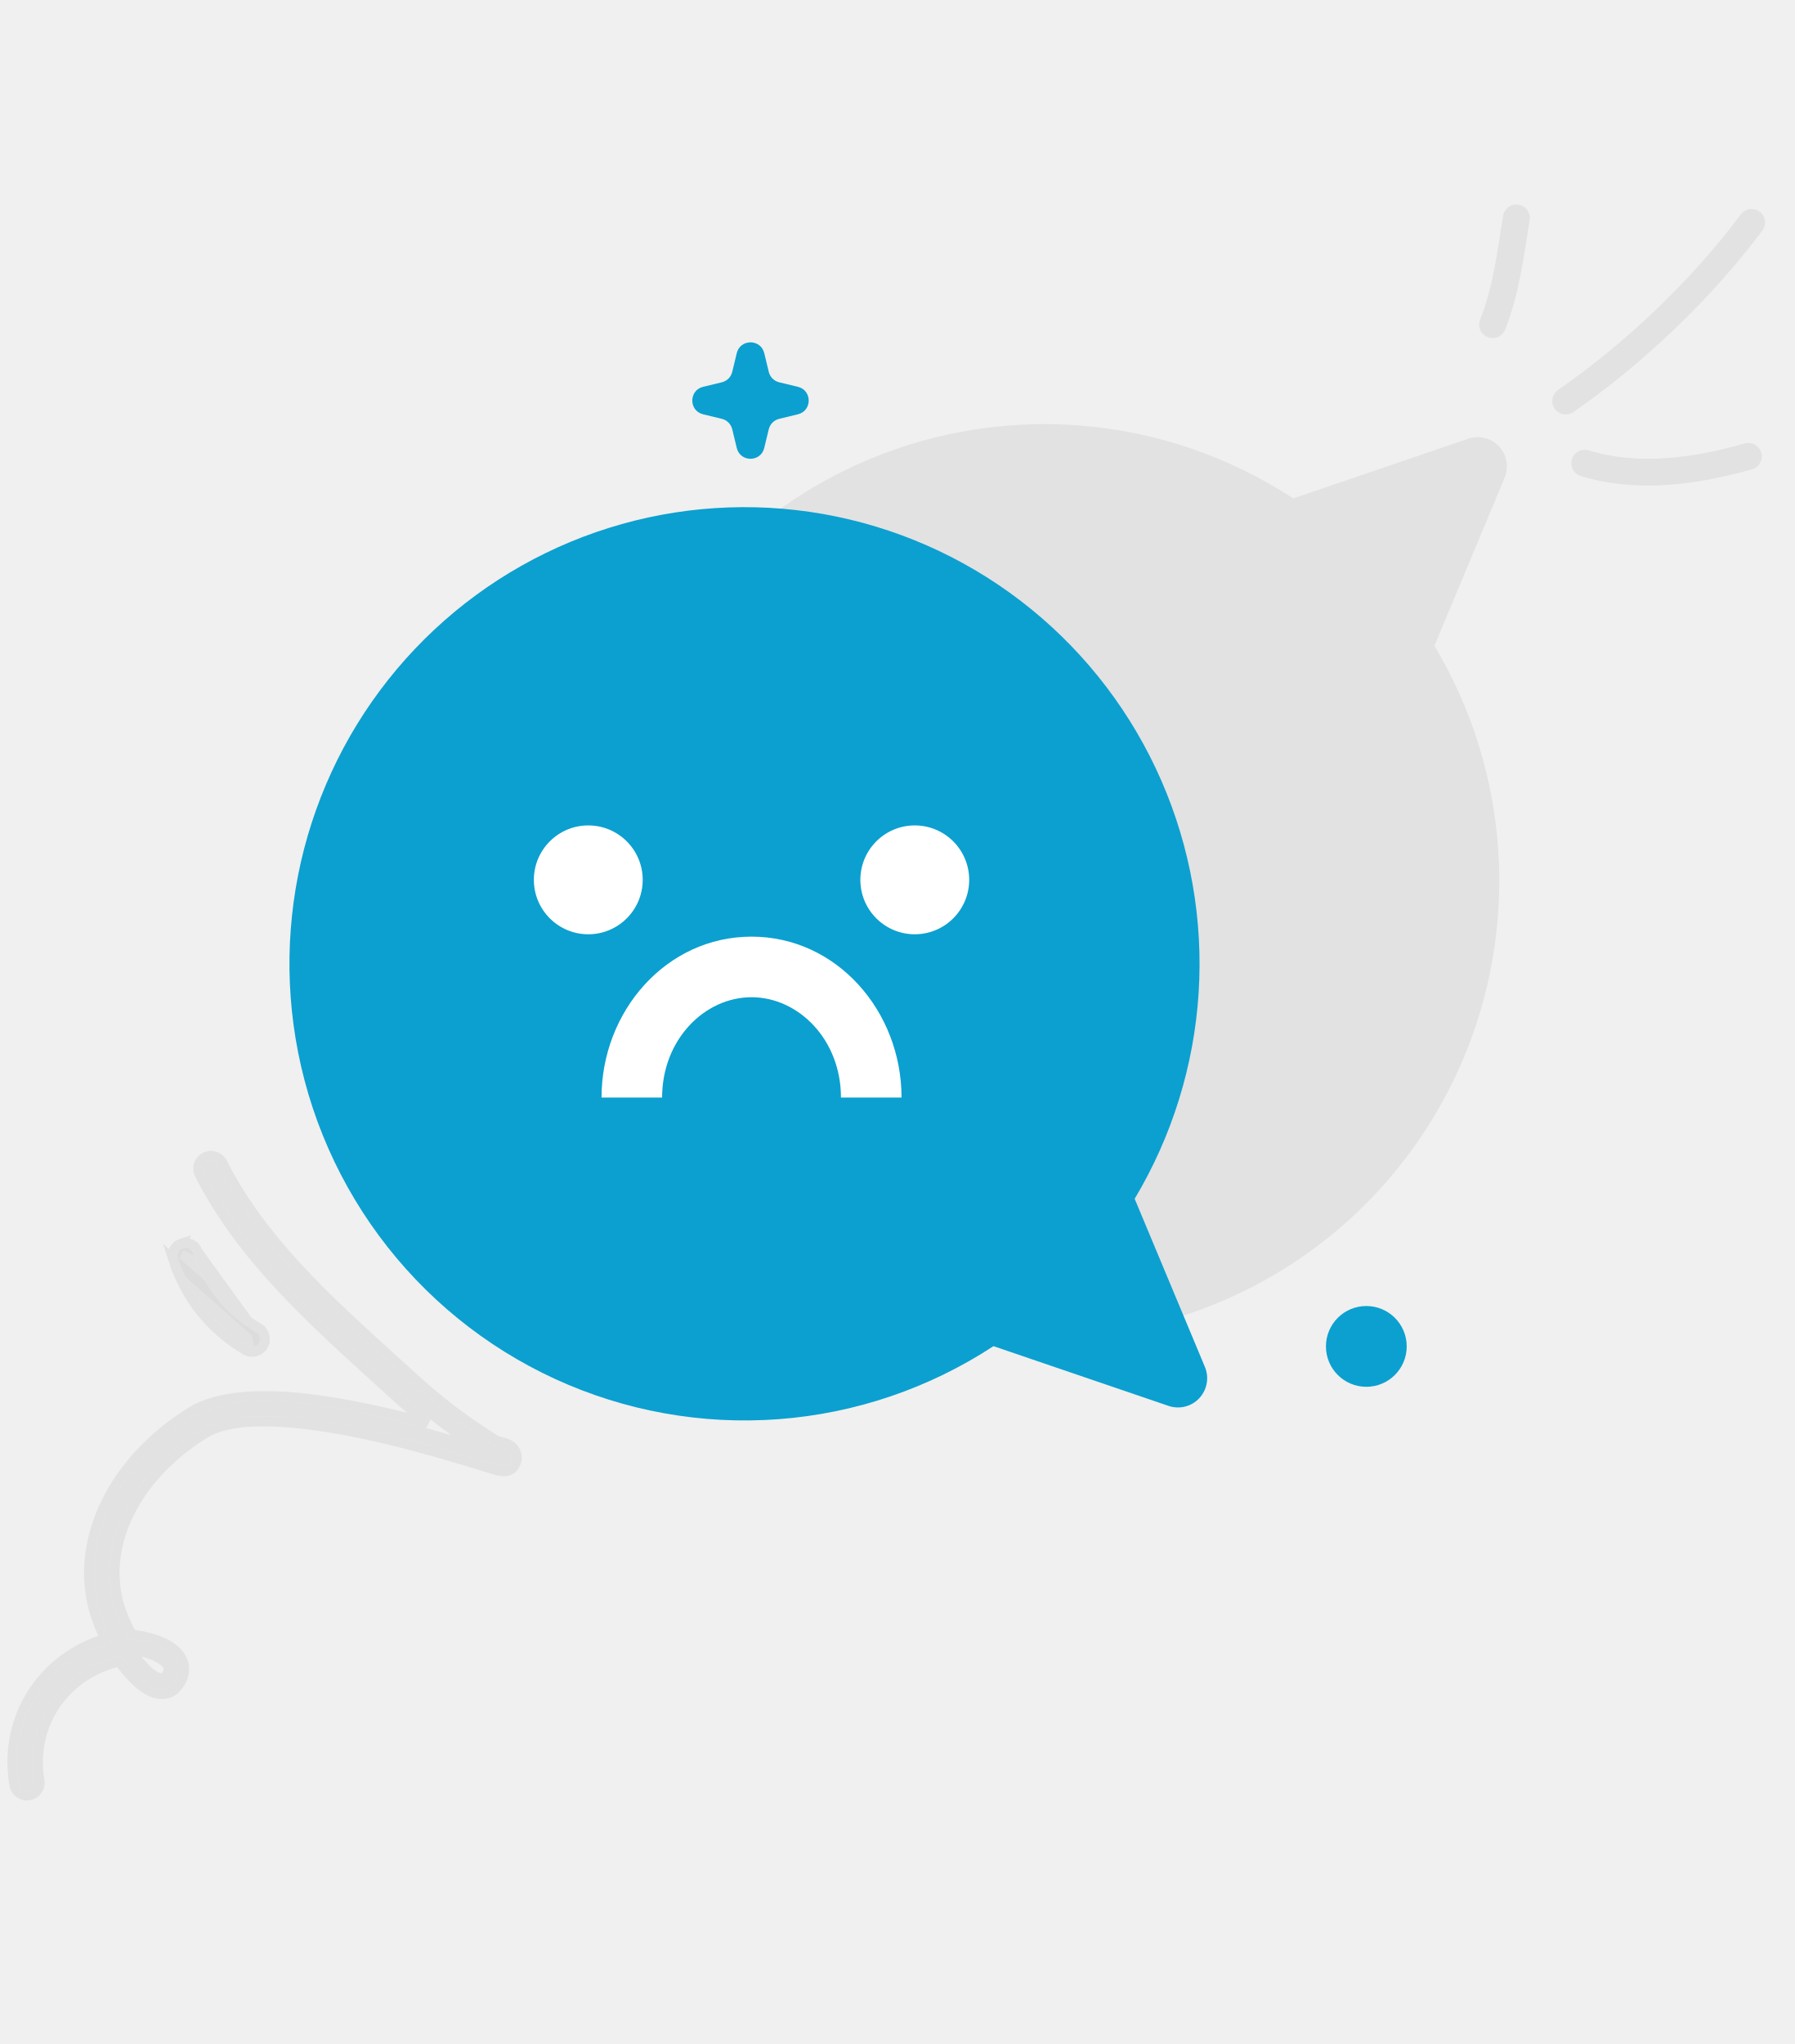
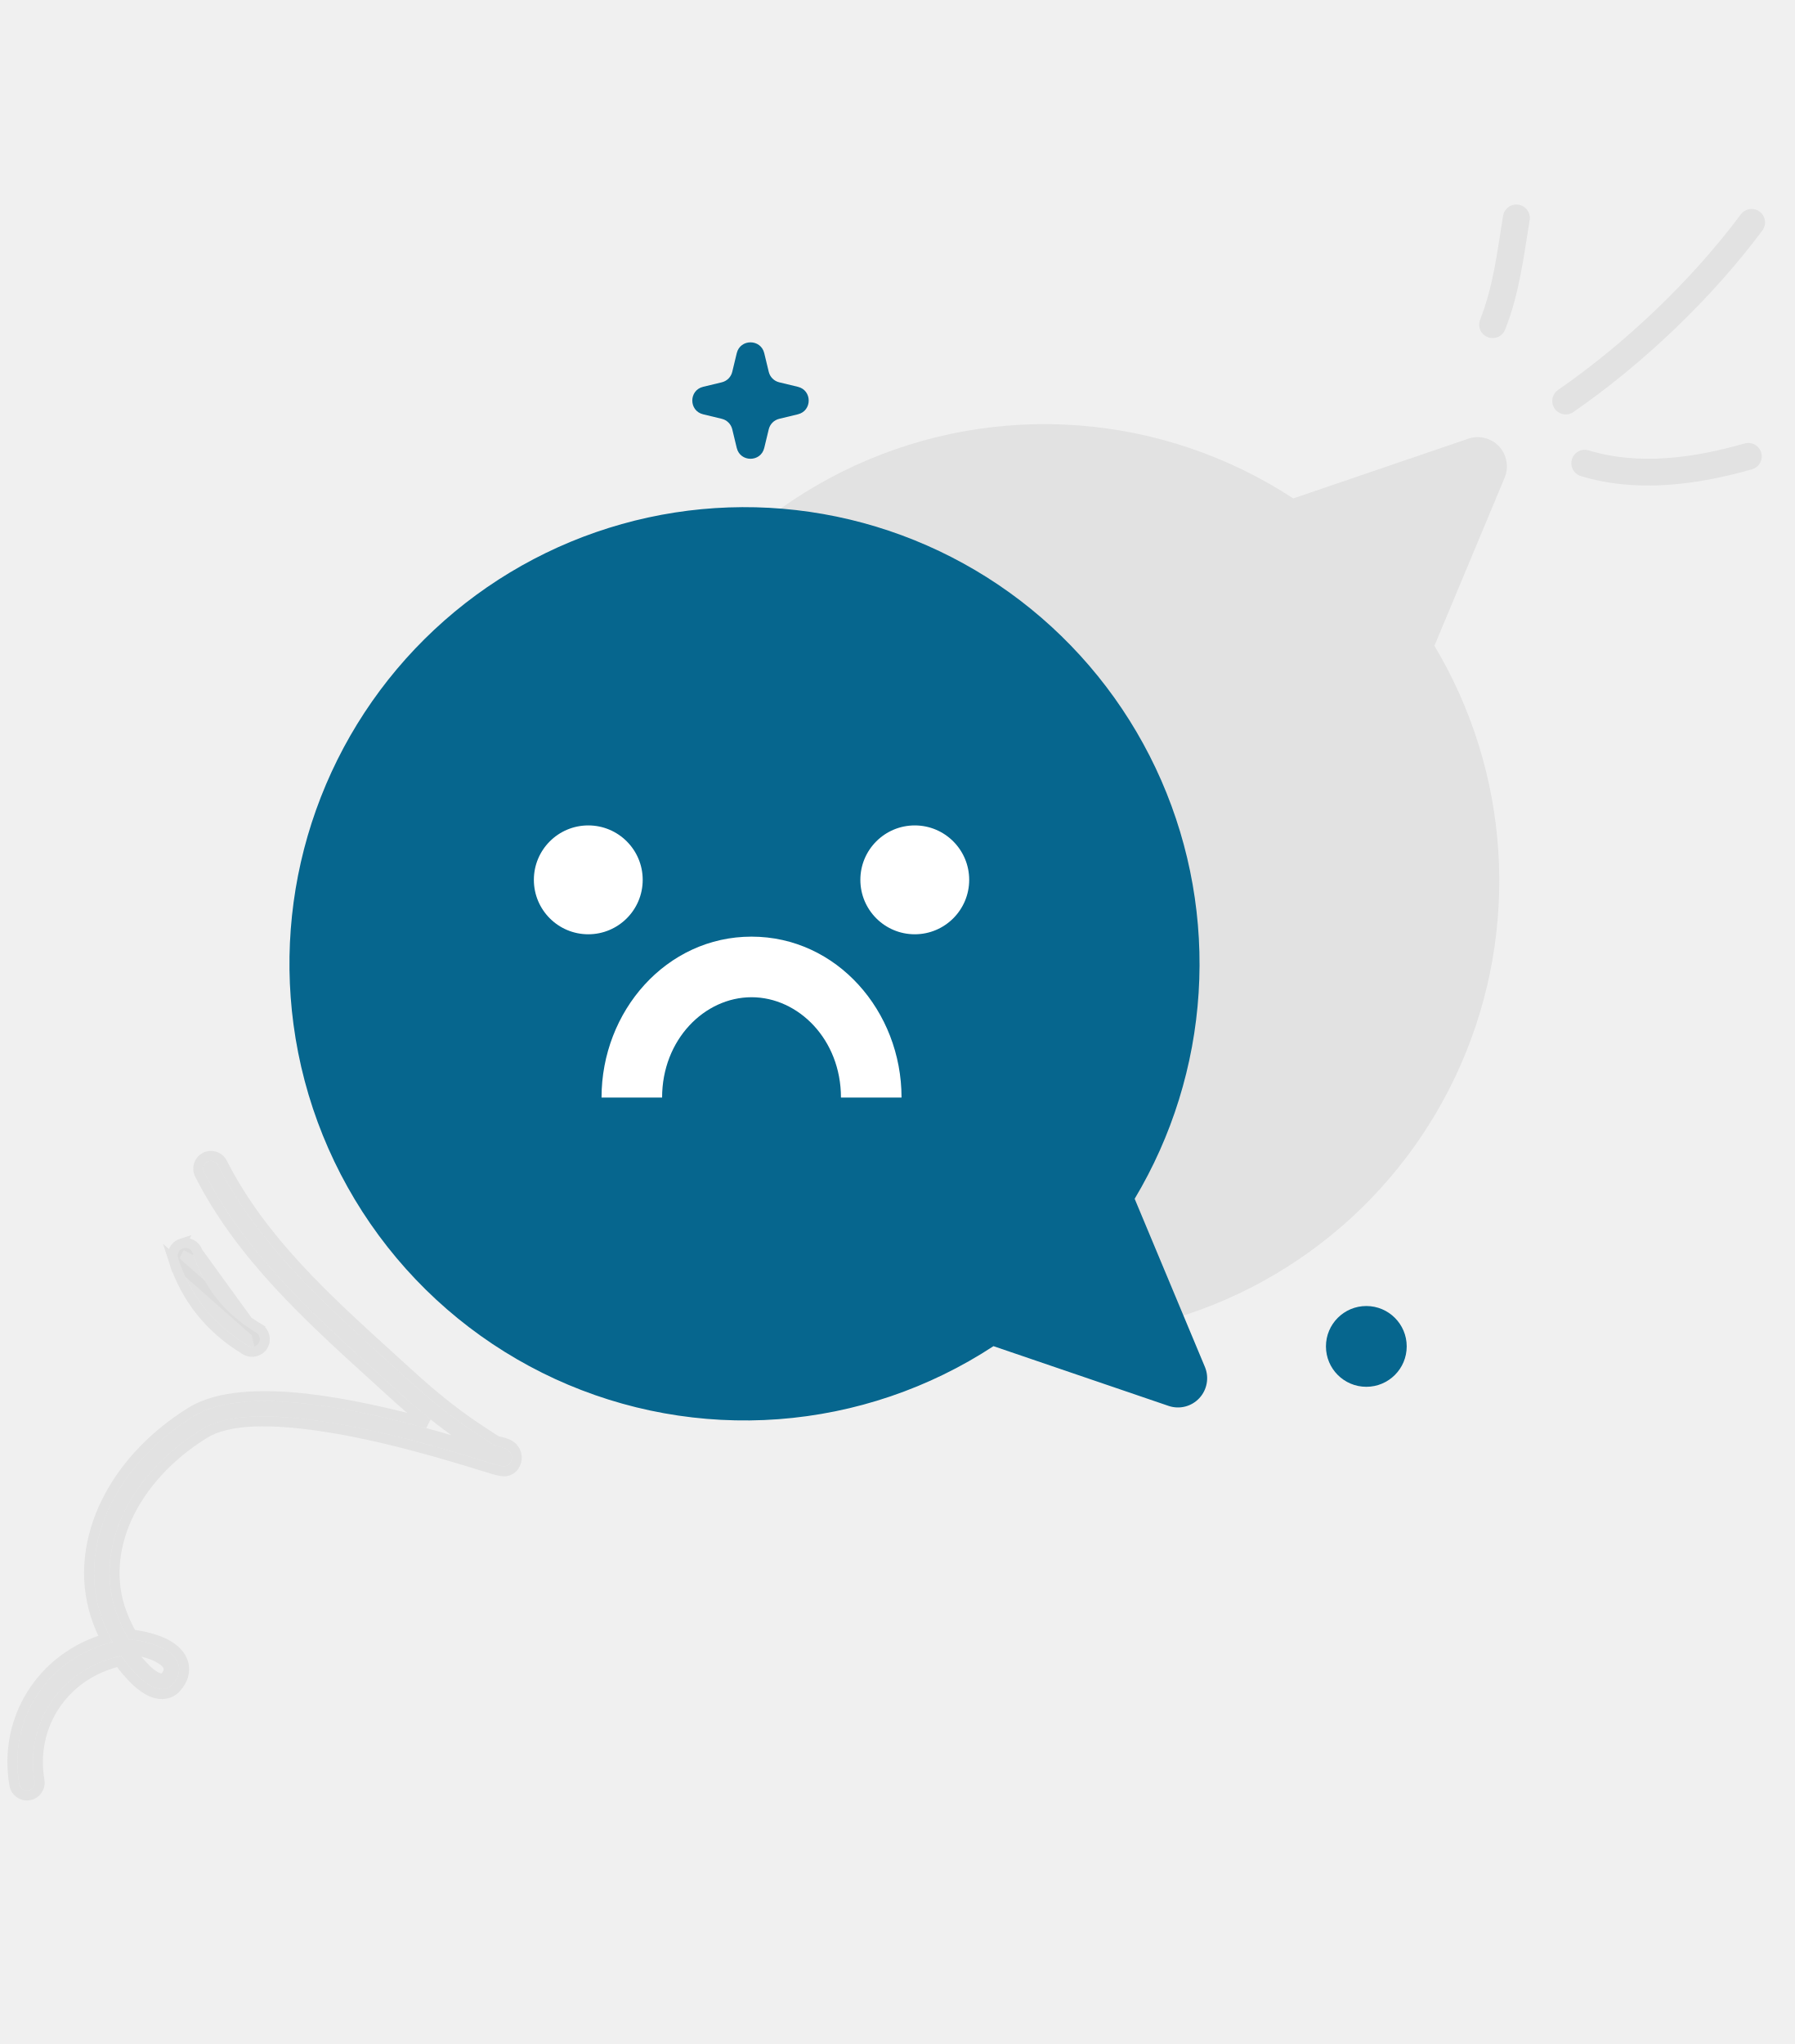
<svg xmlns="http://www.w3.org/2000/svg" width="180" height="205" viewBox="0 0 180 205" fill="none">
  <path fill-rule="evenodd" clip-rule="evenodd" d="M150.996 33.051C152.416 29.446 152.837 25.848 153.454 22.081C153.574 21.345 153.075 20.653 152.339 20.532C151.603 20.41 150.908 20.91 150.787 21.646C150.202 25.218 149.829 28.642 148.482 32.067C148.209 32.759 148.551 33.543 149.246 33.813C149.939 34.087 150.724 33.744 150.996 33.051Z" fill="#D9D9D9" fill-opacity="0.6" />
  <path fill-rule="evenodd" clip-rule="evenodd" d="M157.842 41.324C164.844 36.474 171.703 29.948 176.801 23.113C177.246 22.515 177.122 21.67 176.524 21.227C175.925 20.785 175.078 20.907 174.634 21.504C169.703 28.113 163.07 34.425 156.3 39.111C155.688 39.536 155.537 40.377 155.962 40.986C156.388 41.596 157.23 41.749 157.842 41.324Z" fill="#D9D9D9" fill-opacity="0.6" />
  <path fill-rule="evenodd" clip-rule="evenodd" d="M158.591 47.747C164.172 49.451 170.268 48.637 175.761 47.068C176.477 46.861 176.892 46.115 176.686 45.403C176.48 44.687 175.731 44.274 175.015 44.477C170.013 45.908 164.463 46.722 159.38 45.172C158.667 44.954 157.911 45.355 157.694 46.064C157.476 46.773 157.878 47.529 158.591 47.747Z" fill="#D9D9D9" fill-opacity="0.6" />
  <path fill-rule="evenodd" clip-rule="evenodd" d="M25.689 133.645C22.583 131.773 20.461 129.149 19.343 125.695C19.212 125.288 18.772 125.062 18.363 125.194C17.954 125.322 17.729 125.759 17.86 126.167C19.098 129.989 21.445 132.897 24.885 134.97C25.253 135.193 25.733 135.074 25.954 134.71C26.177 134.342 26.058 133.865 25.689 133.645Z" fill="#D9D9D9" fill-opacity="0.6" />
  <path d="M25.689 133.645L25.946 133.216C26.553 133.578 26.748 134.364 26.382 134.969L26.381 134.969C26.017 135.569 25.23 135.764 24.626 135.398C21.086 133.264 18.66 130.26 17.385 126.321L25.689 133.645ZM25.689 133.645C26.058 133.865 26.177 134.342 25.954 134.71L25.954 134.71L25.689 133.645ZM25.689 133.645L25.948 133.217C22.941 131.405 20.898 128.877 19.819 125.541L19.819 125.541M25.689 133.645L19.819 125.541M19.819 125.541C19.602 124.873 18.883 124.502 18.211 124.717M19.819 125.541L18.211 124.717M18.211 124.717C17.538 124.93 17.167 125.65 17.385 126.321L18.211 124.717Z" stroke="#D9D9D9" stroke-opacity="0.6" />
  <path fill-rule="evenodd" clip-rule="evenodd" d="M12.164 166.078C12.697 166.842 13.299 167.561 13.97 168.214C14.269 168.505 14.923 169.051 15.549 169.276C16.215 169.517 16.852 169.44 17.313 168.927C17.924 168.247 18.05 167.606 17.936 167.057C17.827 166.527 17.465 166.04 16.911 165.645C15.853 164.892 14.038 164.48 12.951 164.437C12.473 163.646 12.07 162.811 11.745 161.945C9.324 155.496 12.865 147.923 20.271 143.342C22.864 141.739 27.386 141.839 32.111 142.523C39.47 143.586 47.313 146.184 49.631 146.871C50.204 147.04 50.56 147.077 50.636 147.065C51.01 147.014 51.164 146.788 51.243 146.624C51.355 146.384 51.36 146.171 51.319 145.986C51.262 145.737 51.106 145.503 50.814 145.335C50.652 145.244 50.414 145.168 50.155 145.106C49.974 145.064 49.77 145.048 49.651 144.978C48.893 144.526 48.168 144.031 47.434 143.541C44.968 141.9 42.744 140.035 40.558 138.039C33.612 131.697 26.173 125.371 21.861 116.856C21.667 116.474 21.198 116.317 20.814 116.51C20.431 116.7 20.276 117.166 20.47 117.551C24.866 126.235 32.423 132.711 39.506 139.18C41.366 140.877 43.253 142.483 45.286 143.941C41.31 142.79 35.765 141.349 30.672 140.773C26.144 140.261 21.966 140.467 19.445 142.025C11.333 147.044 7.633 155.421 10.286 162.484C10.57 163.239 10.907 163.977 11.298 164.684C4.83 166.288 0.799 172.335 1.933 178.93C2.006 179.353 2.409 179.637 2.832 179.567C3.257 179.494 3.542 179.095 3.469 178.671C2.448 172.729 6.216 167.302 12.164 166.078ZM14.168 166.147C14.448 166.481 14.746 166.801 15.059 167.109C15.228 167.272 15.558 167.565 15.909 167.746C15.992 167.787 16.128 167.826 16.191 167.843C16.349 167.664 16.441 167.515 16.41 167.366C16.372 167.179 16.201 167.044 16.007 166.906C15.521 166.558 14.822 166.302 14.168 166.147Z" fill="#D9D9D9" fill-opacity="0.6" />
  <path d="M17.684 169.262L17.685 169.262C18.389 168.478 18.575 167.68 18.425 166.956C18.284 166.268 17.825 165.682 17.201 165.238L17.201 165.238C16.606 164.815 15.827 164.504 15.077 164.293C14.436 164.114 13.788 163.999 13.246 163.955C12.842 163.257 12.497 162.526 12.213 161.769C9.906 155.621 13.251 148.272 20.534 143.767C21.724 143.031 23.403 142.662 25.413 142.574C27.415 142.486 29.692 142.678 32.04 143.017L32.04 143.017C38.398 143.936 45.122 146.008 48.306 146.99C48.785 147.137 49.183 147.26 49.489 147.351L49.49 147.351C49.793 147.44 50.044 147.496 50.236 147.529C50.332 147.545 50.416 147.556 50.486 147.562C50.54 147.566 50.625 147.572 50.706 147.56C51.307 147.477 51.574 147.089 51.694 146.84L51.694 146.84L51.696 146.836C51.859 146.487 51.87 146.16 51.807 145.877L51.806 145.874C51.717 145.487 51.473 145.137 51.063 144.902L51.059 144.9C50.835 144.773 50.541 144.684 50.272 144.619L50.267 144.618C50.21 144.605 50.154 144.595 50.106 144.586C50.095 144.584 50.085 144.582 50.075 144.58C50.038 144.574 50.009 144.568 49.979 144.562C49.942 144.555 49.919 144.549 49.903 144.544C49.9 144.543 49.898 144.543 49.896 144.542C49.251 144.157 48.63 143.74 47.993 143.314C47.9 143.251 47.806 143.188 47.712 143.126L47.711 143.125C45.275 141.504 43.072 139.657 40.895 137.669L40.895 137.669C40.31 137.136 39.723 136.602 39.135 136.069C32.71 130.238 26.21 124.339 22.307 116.63L22.307 116.63C21.99 116.005 21.223 115.747 20.591 116.063C19.957 116.377 19.707 117.145 20.023 117.775L20.023 117.776C24.126 125.881 30.947 132.077 37.52 138.049C38.072 138.55 38.622 139.05 39.169 139.549L39.169 139.549C40.384 140.658 41.614 141.731 42.89 142.751C39.253 141.768 34.848 140.742 30.729 140.276C28.442 140.018 26.229 139.938 24.259 140.125C22.294 140.311 20.534 140.764 19.183 141.6L19.183 141.6C10.937 146.701 7.055 155.304 9.818 162.659L9.818 162.66C10.036 163.24 10.285 163.81 10.565 164.365C4.206 166.253 0.298 172.368 1.441 179.014C1.56 179.712 2.222 180.174 2.914 180.06L2.914 180.06L2.917 180.059C3.61 179.94 4.081 179.286 3.962 178.587L3.962 178.587C3.005 173.022 6.443 167.931 11.949 166.638C12.45 167.325 13.007 167.974 13.621 168.572C13.934 168.877 14.65 169.485 15.379 169.746C16.181 170.037 17.052 169.965 17.684 169.262Z" stroke="#D9D9D9" stroke-opacity="0.6" />
-   <path d="M76.668 35.42C76.319 33.973 74.26 33.973 73.91 35.42L73.458 37.295C73.333 37.813 72.929 38.217 72.412 38.342L70.537 38.794C69.089 39.144 69.089 41.203 70.537 41.552L72.412 42.005C72.929 42.13 73.333 42.534 73.458 43.051L73.91 44.926C74.26 46.374 76.319 46.374 76.668 44.926L77.121 43.051C77.246 42.534 77.65 42.13 78.167 42.005L80.042 41.552C81.49 41.203 81.49 39.144 80.042 38.794L78.167 38.342C77.65 38.217 77.246 37.813 77.121 37.295L76.668 35.42Z" fill="#0BA0D0" />
-   <circle cx="137.068" cy="135.036" r="4.051" fill="#0BA0D0" />
+   <path d="M76.668 35.42C76.319 33.973 74.26 33.973 73.91 35.42L73.458 37.295C73.333 37.813 72.929 38.217 72.412 38.342L70.537 38.794C69.089 39.144 69.089 41.203 70.537 41.552L72.412 42.005C72.929 42.13 73.333 42.534 73.458 43.051L73.91 44.926C74.26 46.374 76.319 46.374 76.668 44.926L77.121 43.051C77.246 42.534 77.65 42.13 78.167 42.005L80.042 41.552C81.49 41.203 81.49 39.144 80.042 38.794L78.167 38.342C77.65 38.217 77.246 37.813 77.121 37.295L76.668 35.42Z" fill="#06668E" />
+   <circle cx="137.068" cy="135.036" r="4.051" fill="#06668E" />
  <path d="M59.512 82.264C60.536 74.596 63.479 67.312 68.067 61.093C72.656 54.874 78.74 49.922 85.751 46.699C92.763 43.477 100.474 42.088 108.165 42.663C115.856 43.238 123.276 45.758 129.734 49.989L147.329 43.988C147.86 43.812 148.429 43.793 148.971 43.932C149.512 44.071 150.002 44.363 150.384 44.773C150.765 45.183 151.021 45.694 151.122 46.245C151.223 46.796 151.165 47.365 150.954 47.884L143.898 64.769C147.651 71.041 149.851 78.123 150.315 85.423C150.78 92.724 149.494 100.029 146.566 106.728C143.638 113.428 139.154 119.326 133.487 123.929C127.821 128.533 121.137 131.708 113.997 133.188C106.856 134.669 99.466 134.412 92.445 132.439C85.424 130.465 78.976 126.834 73.641 121.847C68.306 116.861 64.239 110.665 61.781 103.779C59.323 96.892 58.545 89.515 59.512 82.264Z" fill="#D9D9D9" fill-opacity="0.6" />
-   <path d="M29.442 102.735C30.465 110.404 33.409 117.687 37.997 123.907C42.585 130.126 48.669 135.077 55.681 138.3C62.692 141.523 70.403 142.911 78.094 142.336C85.786 141.761 93.206 139.241 99.664 135.011L117.258 141.012C117.789 141.187 118.359 141.206 118.9 141.067C119.442 140.928 119.932 140.636 120.313 140.227C120.695 139.817 120.951 139.306 121.052 138.754C121.153 138.203 121.095 137.634 120.883 137.115L113.828 120.23C117.58 113.959 119.781 106.876 120.245 99.576C120.709 92.276 119.424 84.971 116.496 78.271C113.568 71.572 109.083 65.674 103.417 61.07C97.75 56.467 91.067 53.292 83.927 51.811C76.786 50.331 69.396 50.588 62.375 52.561C55.353 54.534 48.905 58.166 43.57 63.152C38.236 68.138 34.169 74.334 31.71 81.221C29.252 88.108 28.474 95.485 29.442 102.735Z" fill="#0BA0D0" />
+   <path d="M29.442 102.735C30.465 110.404 33.409 117.687 37.997 123.907C42.585 130.126 48.669 135.077 55.681 138.3C62.692 141.523 70.403 142.911 78.094 142.336C85.786 141.761 93.206 139.241 99.664 135.011L117.258 141.012C117.789 141.187 118.359 141.206 118.9 141.067C119.442 140.928 119.932 140.636 120.313 140.227C120.695 139.817 120.951 139.306 121.052 138.754C121.153 138.203 121.095 137.634 120.883 137.115L113.828 120.23C117.58 113.959 119.781 106.876 120.245 99.576C120.709 92.276 119.424 84.971 116.496 78.271C113.568 71.572 109.083 65.674 103.417 61.07C97.75 56.467 91.067 53.292 83.927 51.811C76.786 50.331 69.396 50.588 62.375 52.561C55.353 54.534 48.905 58.166 43.57 63.152C38.236 68.138 34.169 74.334 31.71 81.221C29.252 88.108 28.474 95.485 29.442 102.735Z" fill="#06668E" />
  <path fill-rule="evenodd" clip-rule="evenodd" d="M66.421 110.079C66.421 104.267 70.681 100.016 75.393 100.016C80.104 100.016 84.364 104.267 84.364 110.079H90.441C90.441 101.42 83.947 93.939 75.393 93.939C66.838 93.939 60.345 101.42 60.345 110.079H66.421Z" fill="white" />
  <path d="M59.016 93.702C62.031 93.702 64.475 91.258 64.475 88.243C64.475 85.228 62.031 82.784 59.016 82.784C56.001 82.784 53.557 85.228 53.557 88.243C53.557 91.258 56.001 93.702 59.016 93.702Z" fill="white" />
  <path d="M91.769 93.702C94.783 93.702 97.228 91.258 97.228 88.243C97.228 85.228 94.783 82.784 91.769 82.784C88.754 82.784 86.31 85.228 86.31 88.243C86.31 91.258 88.754 93.702 91.769 93.702Z" fill="white" />
</svg>
